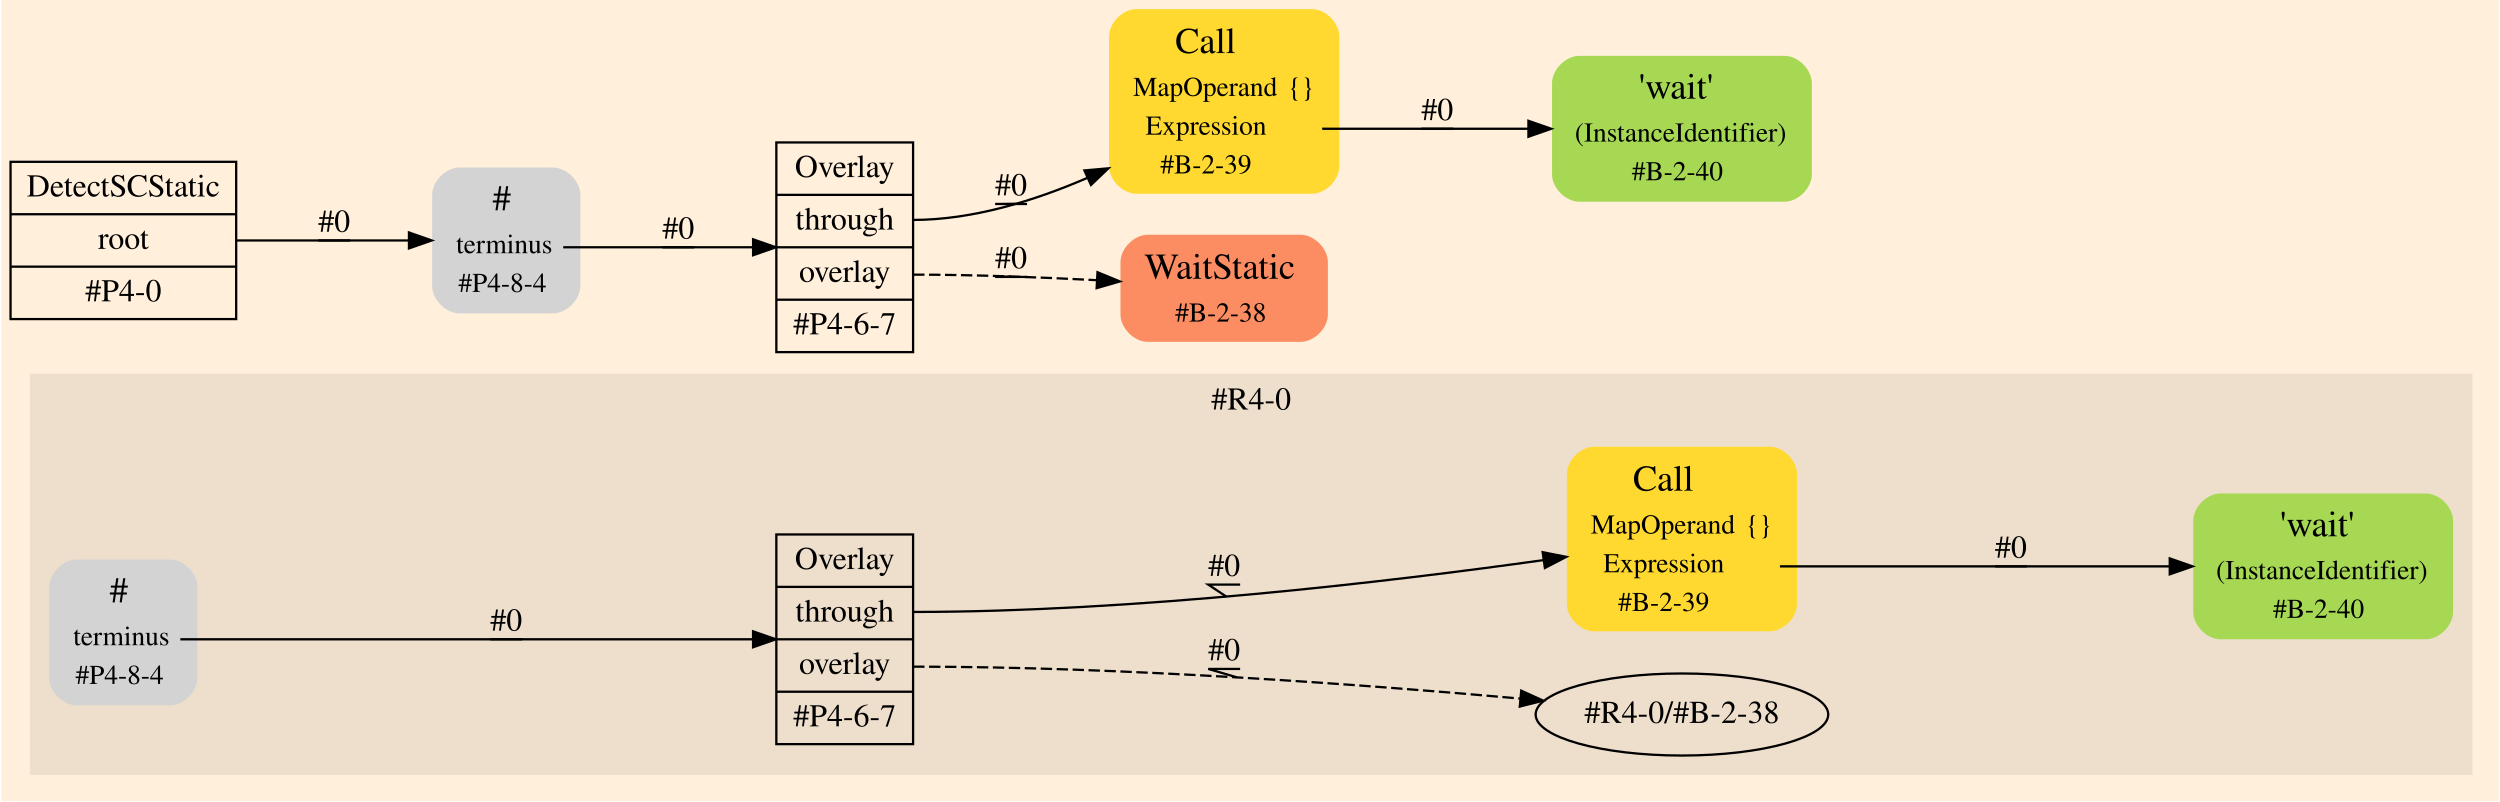
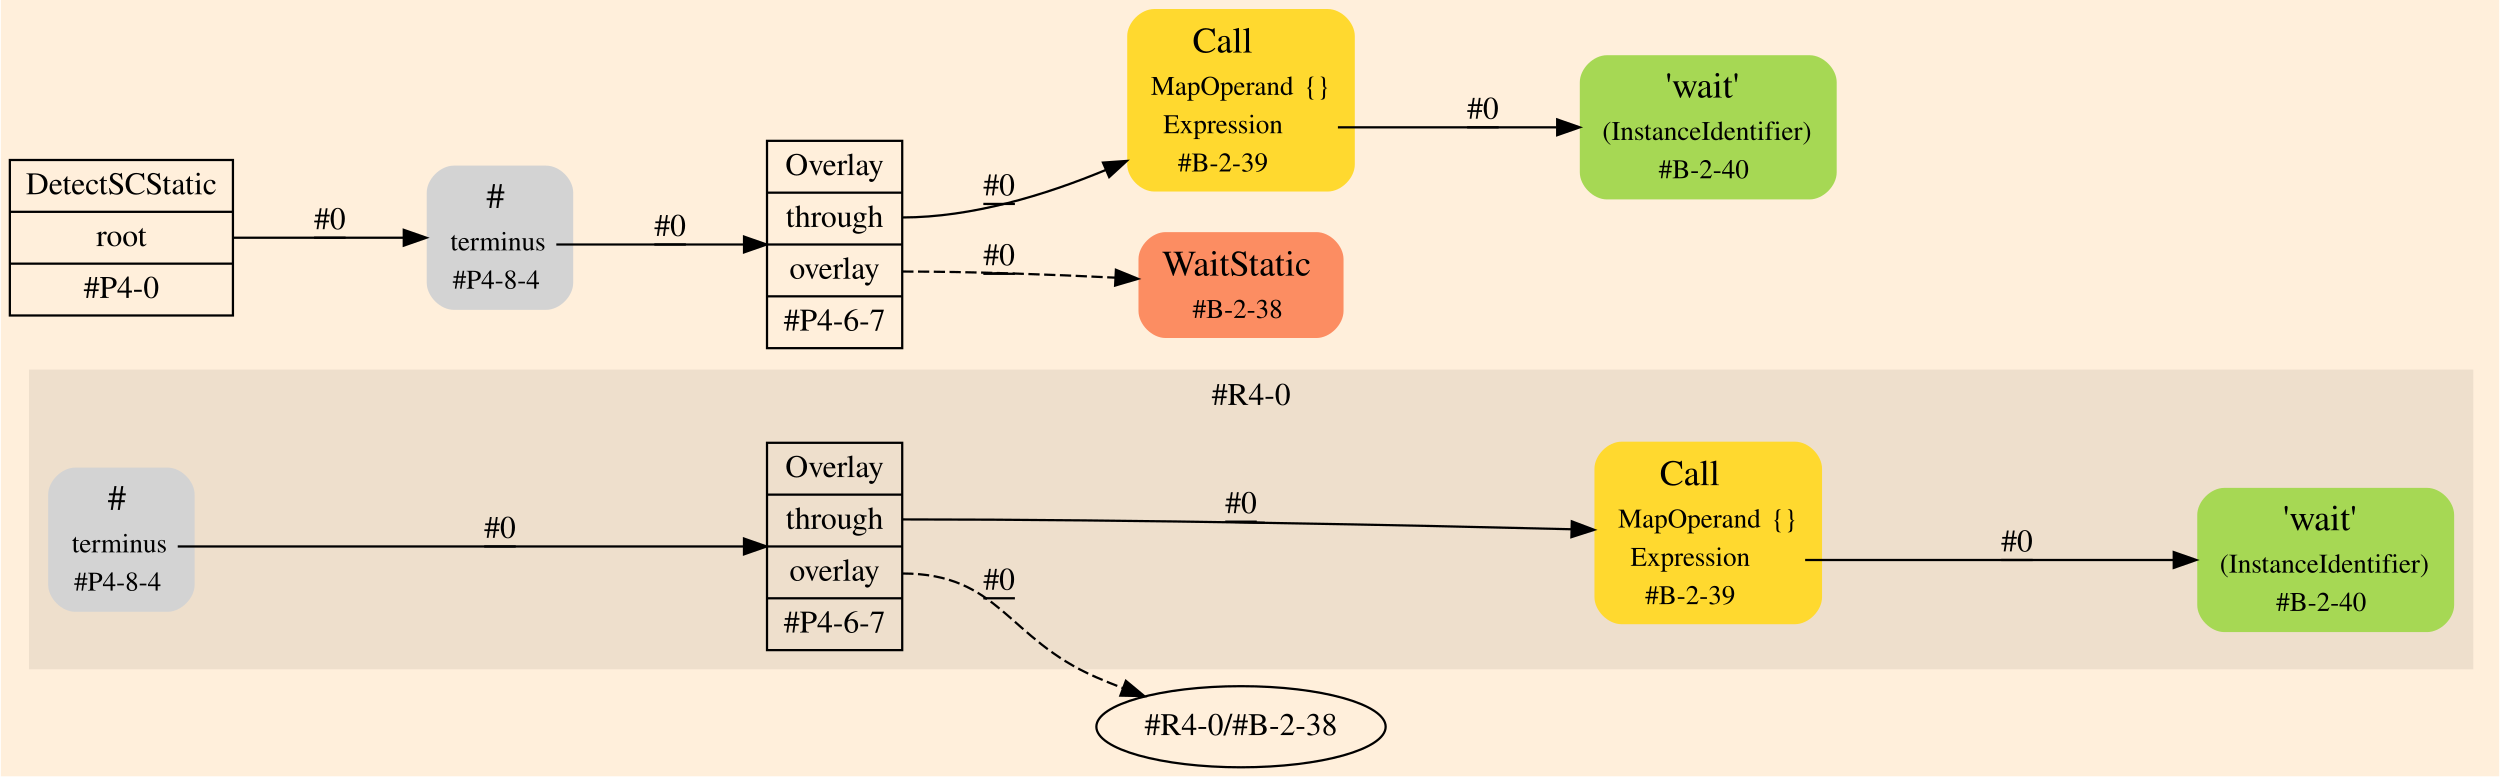
- <svg xmlns="http://www.w3.org/2000/svg" width="1008pt" height="323pt" viewBox="0.00 0.00 1008.00 323.37">
-   <g id="graph0" class="graph" transform="scale(.92 .92) rotate(0) translate(4 347.5)">
-     <polygon fill="#ffefdb" stroke="transparent" points="-4,4 -4,-347.5 1091.689,-347.5 1091.689,4 -4,4" />
+ <svg xmlns="http://www.w3.org/2000/svg" width="1008pt" height="313pt" viewBox="0.00 0.00 1008.00 313.21">
+   <g id="graph0" class="graph" transform="scale(.9092 .9092) rotate(0) translate(4 340.5)">
+     <polygon fill="#ffefdb" stroke="transparent" points="-4,4 -4,-340.5 1104.689,-340.5 1104.689,4 -4,4" />
    <g id="clust1" class="cluster">
-       <polygon fill="#eedfcc" stroke="#eedfcc" points="9,-8 9,-183 1079.689,-183 1079.689,-8 9,-8" />
-       <text text-anchor="middle" x="544.344" y="-167.8" font-family="Times,serif" font-size="14.00" fill="#000000">#R4-0</text>
+       <polygon fill="#eedfcc" stroke="#eedfcc" points="9,-44 9,-176 1092.689,-176 1092.689,-44 9,-44" />
+       <text text-anchor="middle" x="550.844" y="-160.8" font-family="Times,serif" font-size="14.00" fill="#000000">#R4-0</text>
    </g>
    <g id="node1" class="node">
-       <path fill="#a6d854" stroke="transparent" d="M1059.689,-131C1059.689,-131 969.689,-131 969.689,-131 963.689,-131 957.689,-125 957.689,-119 957.689,-119 957.689,-79 957.689,-79 957.689,-73 963.689,-67 969.689,-67 969.689,-67 1059.689,-67 1059.689,-67 1065.689,-67 1071.689,-73 1071.689,-79 1071.689,-79 1071.689,-119 1071.689,-119 1071.689,-125 1065.689,-131 1059.689,-131" />
-       <text text-anchor="start" x="995.689" y="-112.2" font-family="Times,serif" font-size="16.00" fill="#000000">'wait'</text>
-       <text text-anchor="start" x="967.689" y="-93.4" font-family="Times,serif" font-size="12.00" fill="#000000">(InstanceIdentifier)</text>
-       <text text-anchor="start" x="992.689" y="-76.4" font-family="Times,serif" font-size="12.00" fill="#000000">#B-2-40</text>
+       <path fill="#a6d854" stroke="transparent" d="M1072.689,-124C1072.689,-124 982.689,-124 982.689,-124 976.689,-124 970.689,-118 970.689,-112 970.689,-112 970.689,-72 970.689,-72 970.689,-66 976.689,-60 982.689,-60 982.689,-60 1072.689,-60 1072.689,-60 1078.689,-60 1084.689,-66 1084.689,-72 1084.689,-72 1084.689,-112 1084.689,-112 1084.689,-118 1078.689,-124 1072.689,-124" />
+       <text text-anchor="start" x="1008.689" y="-105.2" font-family="Times,serif" font-size="16.00" fill="#000000">'wait'</text>
+       <text text-anchor="start" x="980.689" y="-86.4" font-family="Times,serif" font-size="12.00" fill="#000000">(InstanceIdentifier)</text>
+       <text text-anchor="start" x="1005.689" y="-69.4" font-family="Times,serif" font-size="12.00" fill="#000000">#B-2-40</text>
    </g>
    <g id="node2" class="node">
-       <path fill="#ffd92f" stroke="transparent" d="M771.844,-151.5C771.844,-151.5 694.844,-151.5 694.844,-151.5 688.844,-151.5 682.844,-145.5 682.844,-139.5 682.844,-139.5 682.844,-82.5 682.844,-82.5 682.844,-76.5 688.844,-70.5 694.844,-70.5 694.844,-70.5 771.844,-70.5 771.844,-70.5 777.844,-70.5 783.844,-76.5 783.844,-82.5 783.844,-82.5 783.844,-139.5 783.844,-139.5 783.844,-145.5 777.844,-151.5 771.844,-151.5" />
-       <text text-anchor="start" x="711.844" y="-132.2" font-family="Times,serif" font-size="16.00" fill="#000000">Call</text>
-       <text text-anchor="start" x="693.344" y="-113.4" font-family="Times,serif" font-size="12.00" fill="#000000">MapOperand</text>
-       <text text-anchor="start" x="761.344" y="-113.4" font-family="Times,serif" font-size="12.00" fill="#000000">{}</text>
-       <text text-anchor="start" x="698.844" y="-96.4" font-family="Times,serif" font-size="12.00" fill="#000000">Expression</text>
-       <text text-anchor="start" x="705.344" y="-79.4" font-family="Times,serif" font-size="12.00" fill="#000000">#B-2-39</text>
+       <path fill="#ffd92f" stroke="transparent" d="M792.189,-144.5C792.189,-144.5 715.189,-144.5 715.189,-144.5 709.189,-144.5 703.189,-138.5 703.189,-132.5 703.189,-132.5 703.189,-75.5 703.189,-75.5 703.189,-69.5 709.189,-63.5 715.189,-63.5 715.189,-63.5 792.189,-63.5 792.189,-63.5 798.189,-63.5 804.189,-69.5 804.189,-75.5 804.189,-75.5 804.189,-132.5 804.189,-132.5 804.189,-138.5 798.189,-144.5 792.189,-144.5" />
+       <text text-anchor="start" x="732.189" y="-125.2" font-family="Times,serif" font-size="16.00" fill="#000000">Call</text>
+       <text text-anchor="start" x="713.689" y="-106.4" font-family="Times,serif" font-size="12.00" fill="#000000">MapOperand</text>
+       <text text-anchor="start" x="781.689" y="-106.4" font-family="Times,serif" font-size="12.00" fill="#000000">{}</text>
+       <text text-anchor="start" x="719.189" y="-89.4" font-family="Times,serif" font-size="12.00" fill="#000000">Expression</text>
+       <text text-anchor="start" x="725.689" y="-72.4" font-family="Times,serif" font-size="12.00" fill="#000000">#B-2-39</text>
    </g>
    <g id="edge1" class="edge">
-       <path fill="none" stroke="#000000" d="M776.344,-99C833.977,-99 899.449,-99 947.171,-99" />
-       <polygon fill="#000000" stroke="#000000" points="947.379,-102.5 957.379,-99 947.379,-95.5 947.379,-102.5" />
-       <text text-anchor="middle" x="877.689" y="-102.8" font-family="Times,serif" font-size="14.00" fill="#000000">#0</text>
-       <polyline fill="none" stroke="#000000" points="884.689,-99 870.689,-99 877.853,-99 " />
+       <path fill="none" stroke="#000000" d="M796.689,-92C851.683,-92 914.042,-92 960.096,-92" />
+       <polygon fill="#000000" stroke="#000000" points="960.255,-95.5 970.255,-92 960.255,-88.5 960.255,-95.5" />
+       <text text-anchor="middle" x="890.689" y="-95.8" font-family="Times,serif" font-size="14.00" fill="#000000">#0</text>
+       <polyline fill="none" stroke="#000000" points="897.689,-92 883.689,-92 890.633,-92 " />
    </g>
    <g id="node3" class="node">
-       <path fill="#d3d3d3" stroke="transparent" d="M70,-102C70,-102 29,-102 29,-102 23,-102 17,-96 17,-90 17,-90 17,-50 17,-50 17,-44 23,-38 29,-38 29,-38 70,-38 70,-38 76,-38 82,-44 82,-50 82,-50 82,-90 82,-90 82,-96 76,-102 70,-102" />
-       <text text-anchor="start" x="43.5" y="-83.2" font-family="Times,serif" font-size="16.00" fill="#000000">#</text>
-       <text text-anchor="start" x="27.5" y="-64.4" font-family="Times,serif" font-size="12.00" fill="#000000">terminus</text>
-       <text text-anchor="start" x="28.5" y="-47.4" font-family="Times,serif" font-size="12.00" fill="#000000">#P4-8-4</text>
+       <path fill="#d3d3d3" stroke="transparent" d="M70,-133C70,-133 29,-133 29,-133 23,-133 17,-127 17,-121 17,-121 17,-81 17,-81 17,-75 23,-69 29,-69 29,-69 70,-69 70,-69 76,-69 82,-75 82,-81 82,-81 82,-121 82,-121 82,-127 76,-133 70,-133" />
+       <text text-anchor="start" x="43.5" y="-114.2" font-family="Times,serif" font-size="16.00" fill="#000000">#</text>
+       <text text-anchor="start" x="27.5" y="-95.4" font-family="Times,serif" font-size="12.00" fill="#000000">terminus</text>
+       <text text-anchor="start" x="28.5" y="-78.4" font-family="Times,serif" font-size="12.00" fill="#000000">#P4-8-4</text>
    </g>
    <g id="node4" class="node">
-       <polygon fill="#eedfcc" stroke="#000000" points="336,-21 336,-113 396,-113 396,-21 336,-21" />
-       <text text-anchor="middle" x="366" y="-97.8" font-family="Times,serif" font-size="14.00" fill="#000000">Overlay</text>
-       <polyline fill="none" stroke="#000000" points="336,-90 396,-90 " />
-       <text text-anchor="middle" x="366" y="-74.8" font-family="Times,serif" font-size="14.00" fill="#000000">through</text>
-       <polyline fill="none" stroke="#000000" points="336,-67 396,-67 " />
-       <text text-anchor="middle" x="366" y="-51.8" font-family="Times,serif" font-size="14.00" fill="#000000">overlay</text>
-       <polyline fill="none" stroke="#000000" points="336,-44 396,-44 " />
-       <text text-anchor="middle" x="366" y="-28.8" font-family="Times,serif" font-size="14.00" fill="#000000">#P4-6-7</text>
+       <polygon fill="#eedfcc" stroke="#000000" points="336,-52 336,-144 396,-144 396,-52 336,-52" />
+       <text text-anchor="middle" x="366" y="-128.8" font-family="Times,serif" font-size="14.00" fill="#000000">Overlay</text>
+       <polyline fill="none" stroke="#000000" points="336,-121 396,-121 " />
+       <text text-anchor="middle" x="366" y="-105.8" font-family="Times,serif" font-size="14.00" fill="#000000">through</text>
+       <polyline fill="none" stroke="#000000" points="336,-98 396,-98 " />
+       <text text-anchor="middle" x="366" y="-82.8" font-family="Times,serif" font-size="14.00" fill="#000000">overlay</text>
+       <polyline fill="none" stroke="#000000" points="336,-75 396,-75 " />
+       <text text-anchor="middle" x="366" y="-59.8" font-family="Times,serif" font-size="14.00" fill="#000000">#P4-6-7</text>
    </g>
    <g id="edge2" class="edge">
-       <path fill="none" stroke="#000000" d="M74.5,-67C164.119,-67 269.238,-67 325.528,-67" />
-       <polygon fill="#000000" stroke="#000000" points="325.786,-70.5 335.786,-67 325.786,-63.5 325.786,-70.5" />
-       <text text-anchor="middle" x="217.5" y="-70.8" font-family="Times,serif" font-size="14.00" fill="#000000">#0</text>
-       <polyline fill="none" stroke="#000000" points="224.5,-67 210.5,-67 217.71,-67 " />
+       <path fill="none" stroke="#000000" d="M74.5,-98C164.119,-98 269.238,-98 325.528,-98" />
+       <polygon fill="#000000" stroke="#000000" points="325.786,-101.5 335.786,-98 325.786,-94.5 325.786,-101.5" />
+       <text text-anchor="middle" x="217.5" y="-101.8" font-family="Times,serif" font-size="14.00" fill="#000000">#0</text>
+       <polyline fill="none" stroke="#000000" points="224.5,-98 210.5,-98 217.71,-98 " />
    </g>
    <g id="edge3" class="edge">
-       <path fill="none" stroke="#000000" d="M396,-79C493.086,-79 605.188,-92.298 672.601,-101.749" />
-       <polygon fill="#000000" stroke="#000000" points="672.229,-105.231 682.622,-103.172 673.213,-98.301 672.229,-105.231" />
-       <text text-anchor="middle" x="532.5" y="-94.8" font-family="Times,serif" font-size="14.00" fill="#000000">#0</text>
-       <polyline fill="none" stroke="#000000" points="539.5,-91 525.5,-91 533.4,-85.747 " />
+       <path fill="none" stroke="#000000" d="M396,-110C500.333,-110 621.761,-107.416 692.922,-105.64" />
+       <polygon fill="#000000" stroke="#000000" points="693.14,-109.136 703.048,-105.384 692.963,-102.138 693.14,-109.136" />
+       <text text-anchor="middle" x="546.344" y="-112.8" font-family="Times,serif" font-size="14.00" fill="#000000">#0</text>
+       <polyline fill="none" stroke="#000000" points="553.344,-109 539.344,-109 556.92,-108.486 " />
    </g>
    <g id="node5" class="node">
-       <ellipse fill="none" stroke="#000000" cx="733.344" cy="-34" rx="64.189" ry="18" />
-       <text text-anchor="middle" x="733.344" y="-30.3" font-family="Times,serif" font-size="14.00" fill="#000000">#R4-0/#B-2-38</text>
+       <ellipse fill="none" stroke="#000000" cx="546.344" cy="-18" rx="64.189" ry="18" />
+       <text text-anchor="middle" x="546.344" y="-14.3" font-family="Times,serif" font-size="14.00" fill="#000000">#R4-0/#B-2-38</text>
    </g>
    <g id="edge4" class="edge">
-       <path fill="none" stroke="#000000" stroke-dasharray="5,2" d="M396,-55C488.094,-55 594.058,-47.107 662.273,-40.999" />
-       <polygon fill="#000000" stroke="#000000" points="662.83,-44.463 672.473,-40.074 662.198,-37.492 662.83,-44.463" />
-       <text text-anchor="middle" x="532.5" y="-57.8" font-family="Times,serif" font-size="14.00" fill="#000000">#0</text>
-       <polyline fill="none" stroke="#000000" points="539.5,-54 525.5,-54 538.126,-50.288 " />
+       <path fill="none" stroke="#000000" stroke-dasharray="5,2" d="M396,-86C439.346,-86 442.251,-57.291 482,-40 485.836,-38.331 489.844,-36.703 493.901,-35.136" />
+       <polygon fill="#000000" stroke="#000000" points="495.251,-38.368 503.402,-31.6 492.809,-31.808 495.251,-38.368" />
+       <text text-anchor="middle" x="439" y="-78.8" font-family="Times,serif" font-size="14.00" fill="#000000">#0</text>
+       <polyline fill="none" stroke="#000000" points="446,-75 432,-75 433.44,-74.865 " />
    </g>
    <g id="node6" class="node">
-       <polygon fill="#ffefdb" stroke="#000000" points="0,-207.5 0,-276.5 99,-276.5 99,-207.5 0,-207.5" />
-       <text text-anchor="middle" x="49.5" y="-261.3" font-family="Times,serif" font-size="14.00" fill="#000000">DetectSCStatic</text>
-       <polyline fill="none" stroke="#000000" points="0,-253.5 99,-253.5 " />
-       <text text-anchor="middle" x="49.5" y="-238.3" font-family="Times,serif" font-size="14.00" fill="#000000">root</text>
-       <polyline fill="none" stroke="#000000" points="0,-230.5 99,-230.5 " />
-       <text text-anchor="middle" x="49.5" y="-215.3" font-family="Times,serif" font-size="14.00" fill="#000000">#P4-0</text>
+       <polygon fill="#ffefdb" stroke="#000000" points="0,-200.5 0,-269.5 99,-269.5 99,-200.5 0,-200.5" />
+       <text text-anchor="middle" x="49.5" y="-254.3" font-family="Times,serif" font-size="14.00" fill="#000000">DetectSCStatic</text>
+       <polyline fill="none" stroke="#000000" points="0,-246.5 99,-246.5 " />
+       <text text-anchor="middle" x="49.5" y="-231.3" font-family="Times,serif" font-size="14.00" fill="#000000">root</text>
+       <polyline fill="none" stroke="#000000" points="0,-223.5 99,-223.5 " />
+       <text text-anchor="middle" x="49.5" y="-208.3" font-family="Times,serif" font-size="14.00" fill="#000000">#P4-0</text>
    </g>
    <g id="node7" class="node">
-       <path fill="#d3d3d3" stroke="transparent" d="M238,-274C238,-274 197,-274 197,-274 191,-274 185,-268 185,-262 185,-262 185,-222 185,-222 185,-216 191,-210 197,-210 197,-210 238,-210 238,-210 244,-210 250,-216 250,-222 250,-222 250,-262 250,-262 250,-268 244,-274 238,-274" />
-       <text text-anchor="start" x="211.5" y="-255.2" font-family="Times,serif" font-size="16.00" fill="#000000">#</text>
-       <text text-anchor="start" x="195.5" y="-236.4" font-family="Times,serif" font-size="12.00" fill="#000000">terminus</text>
-       <text text-anchor="start" x="196.5" y="-219.4" font-family="Times,serif" font-size="12.00" fill="#000000">#P4-8-4</text>
+       <path fill="#d3d3d3" stroke="transparent" d="M238,-267C238,-267 197,-267 197,-267 191,-267 185,-261 185,-255 185,-255 185,-215 185,-215 185,-209 191,-203 197,-203 197,-203 238,-203 238,-203 244,-203 250,-209 250,-215 250,-215 250,-255 250,-255 250,-261 244,-267 238,-267" />
+       <text text-anchor="start" x="211.5" y="-248.2" font-family="Times,serif" font-size="16.00" fill="#000000">#</text>
+       <text text-anchor="start" x="195.5" y="-229.4" font-family="Times,serif" font-size="12.00" fill="#000000">terminus</text>
+       <text text-anchor="start" x="196.5" y="-212.4" font-family="Times,serif" font-size="12.00" fill="#000000">#P4-8-4</text>
    </g>
    <g id="edge5" class="edge">
-       <path fill="none" stroke="#000000" d="M99,-242C124.042,-242 152.06,-242 174.564,-242" />
-       <polygon fill="#000000" stroke="#000000" points="174.806,-245.5 184.806,-242 174.806,-238.5 174.806,-245.5" />
-       <text text-anchor="middle" x="142" y="-245.8" font-family="Times,serif" font-size="14.00" fill="#000000">#0</text>
-       <polyline fill="none" stroke="#000000" points="149,-242 135,-242 141.97,-242 " />
+       <path fill="none" stroke="#000000" d="M99,-235C124.042,-235 152.06,-235 174.564,-235" />
+       <polygon fill="#000000" stroke="#000000" points="174.806,-238.5 184.806,-235 174.806,-231.5 174.806,-238.5" />
+       <text text-anchor="middle" x="142" y="-238.8" font-family="Times,serif" font-size="14.00" fill="#000000">#0</text>
+       <polyline fill="none" stroke="#000000" points="149,-235 135,-235 141.97,-235 " />
    </g>
    <g id="node8" class="node">
-       <polygon fill="#ffefdb" stroke="#000000" points="336,-193 336,-285 396,-285 396,-193 336,-193" />
-       <text text-anchor="middle" x="366" y="-269.8" font-family="Times,serif" font-size="14.00" fill="#000000">Overlay</text>
-       <polyline fill="none" stroke="#000000" points="336,-262 396,-262 " />
-       <text text-anchor="middle" x="366" y="-246.8" font-family="Times,serif" font-size="14.00" fill="#000000">through</text>
-       <polyline fill="none" stroke="#000000" points="336,-239 396,-239 " />
-       <text text-anchor="middle" x="366" y="-223.8" font-family="Times,serif" font-size="14.00" fill="#000000">overlay</text>
-       <polyline fill="none" stroke="#000000" points="336,-216 396,-216 " />
-       <text text-anchor="middle" x="366" y="-200.8" font-family="Times,serif" font-size="14.00" fill="#000000">#P4-6-7</text>
+       <polygon fill="#ffefdb" stroke="#000000" points="336,-186 336,-278 396,-278 396,-186 336,-186" />
+       <text text-anchor="middle" x="366" y="-262.8" font-family="Times,serif" font-size="14.00" fill="#000000">Overlay</text>
+       <polyline fill="none" stroke="#000000" points="336,-255 396,-255 " />
+       <text text-anchor="middle" x="366" y="-239.8" font-family="Times,serif" font-size="14.00" fill="#000000">through</text>
+       <polyline fill="none" stroke="#000000" points="336,-232 396,-232 " />
+       <text text-anchor="middle" x="366" y="-216.8" font-family="Times,serif" font-size="14.00" fill="#000000">overlay</text>
+       <polyline fill="none" stroke="#000000" points="336,-209 396,-209 " />
+       <text text-anchor="middle" x="366" y="-193.8" font-family="Times,serif" font-size="14.00" fill="#000000">#P4-6-7</text>
    </g>
    <g id="edge6" class="edge">
-       <path fill="none" stroke="#000000" d="M242.5,-239C270.236,-239 301.475,-239 325.595,-239" />
-       <polygon fill="#000000" stroke="#000000" points="325.801,-242.5 335.801,-239 325.801,-235.5 325.801,-242.5" />
-       <text text-anchor="middle" x="293" y="-242.8" font-family="Times,serif" font-size="14.00" fill="#000000">#0</text>
-       <polyline fill="none" stroke="#000000" points="300,-239 286,-239 292.726,-239 " />
+       <path fill="none" stroke="#000000" d="M242.5,-232C270.236,-232 301.475,-232 325.595,-232" />
+       <polygon fill="#000000" stroke="#000000" points="325.801,-235.5 335.801,-232 325.801,-228.5 325.801,-235.5" />
+       <text text-anchor="middle" x="293" y="-235.8" font-family="Times,serif" font-size="14.00" fill="#000000">#0</text>
+       <polyline fill="none" stroke="#000000" points="300,-232 286,-232 292.726,-232 " />
    </g>
    <g id="node9" class="node">
-       <path fill="#ffd92f" stroke="transparent" d="M571,-343.5C571,-343.5 494,-343.5 494,-343.5 488,-343.5 482,-337.5 482,-331.5 482,-331.5 482,-274.5 482,-274.5 482,-268.5 488,-262.5 494,-262.5 494,-262.5 571,-262.5 571,-262.5 577,-262.5 583,-268.5 583,-274.5 583,-274.5 583,-331.5 583,-331.5 583,-337.5 577,-343.5 571,-343.5" />
-       <text text-anchor="start" x="511" y="-324.2" font-family="Times,serif" font-size="16.00" fill="#000000">Call</text>
-       <text text-anchor="start" x="492.5" y="-305.4" font-family="Times,serif" font-size="12.00" fill="#000000">MapOperand</text>
-       <text text-anchor="start" x="560.5" y="-305.4" font-family="Times,serif" font-size="12.00" fill="#000000">{}</text>
-       <text text-anchor="start" x="498" y="-288.4" font-family="Times,serif" font-size="12.00" fill="#000000">Expression</text>
-       <text text-anchor="start" x="504.5" y="-271.4" font-family="Times,serif" font-size="12.00" fill="#000000">#B-2-39</text>
+       <path fill="#ffd92f" stroke="transparent" d="M584.844,-336.5C584.844,-336.5 507.844,-336.5 507.844,-336.5 501.844,-336.5 495.844,-330.5 495.844,-324.5 495.844,-324.5 495.844,-267.5 495.844,-267.5 495.844,-261.5 501.844,-255.5 507.844,-255.5 507.844,-255.5 584.844,-255.5 584.844,-255.5 590.844,-255.5 596.844,-261.5 596.844,-267.5 596.844,-267.5 596.844,-324.5 596.844,-324.5 596.844,-330.5 590.844,-336.5 584.844,-336.5" />
+       <text text-anchor="start" x="524.844" y="-317.2" font-family="Times,serif" font-size="16.00" fill="#000000">Call</text>
+       <text text-anchor="start" x="506.344" y="-298.4" font-family="Times,serif" font-size="12.00" fill="#000000">MapOperand</text>
+       <text text-anchor="start" x="574.344" y="-298.4" font-family="Times,serif" font-size="12.00" fill="#000000">{}</text>
+       <text text-anchor="start" x="511.844" y="-281.4" font-family="Times,serif" font-size="12.00" fill="#000000">Expression</text>
+       <text text-anchor="start" x="518.344" y="-264.4" font-family="Times,serif" font-size="12.00" fill="#000000">#B-2-39</text>
    </g>
    <g id="edge7" class="edge">
-       <path fill="none" stroke="#000000" d="M396,-251C422.077,-251 449.23,-259.39 472.385,-269.43" />
-       <polygon fill="#000000" stroke="#000000" points="471.162,-272.719 481.716,-273.657 474.051,-266.342 471.162,-272.719" />
-       <text text-anchor="middle" x="439" y="-261.8" font-family="Times,serif" font-size="14.00" fill="#000000">#0</text>
-       <polyline fill="none" stroke="#000000" points="446,-258 432,-258 441.326,-258.11 " />
+       <path fill="none" stroke="#000000" d="M396,-244C426.882,-244 459.469,-253.921 486.38,-265.095" />
+       <polygon fill="#000000" stroke="#000000" points="485.081,-268.347 495.65,-269.086 487.849,-261.917 485.081,-268.347" />
+       <text text-anchor="middle" x="439" y="-253.8" font-family="Times,serif" font-size="14.00" fill="#000000">#0</text>
+       <polyline fill="none" stroke="#000000" points="446,-250 432,-250 440.876,-249.909 " />
    </g>
    <g id="node11" class="node">
-       <path fill="#fc8d62" stroke="transparent" d="M566,-244.5C566,-244.5 499,-244.5 499,-244.5 493,-244.5 487,-238.5 487,-232.5 487,-232.5 487,-209.5 487,-209.5 487,-203.5 493,-197.5 499,-197.5 499,-197.5 566,-197.5 566,-197.5 572,-197.5 578,-203.5 578,-209.5 578,-209.5 578,-232.5 578,-232.5 578,-238.5 572,-244.5 566,-244.5" />
-       <text text-anchor="start" x="497.5" y="-225.2" font-family="Times,serif" font-size="16.00" fill="#000000">WaitStatic</text>
-       <text text-anchor="start" x="511" y="-206.4" font-family="Times,serif" font-size="12.00" fill="#000000">#B-2-38</text>
+       <path fill="#fc8d62" stroke="transparent" d="M579.844,-237.5C579.844,-237.5 512.844,-237.5 512.844,-237.5 506.844,-237.5 500.844,-231.5 500.844,-225.5 500.844,-225.5 500.844,-202.5 500.844,-202.5 500.844,-196.5 506.844,-190.5 512.844,-190.5 512.844,-190.5 579.844,-190.5 579.844,-190.5 585.844,-190.5 591.844,-196.5 591.844,-202.5 591.844,-202.5 591.844,-225.5 591.844,-225.5 591.844,-231.5 585.844,-237.5 579.844,-237.5" />
+       <text text-anchor="start" x="511.344" y="-218.2" font-family="Times,serif" font-size="16.00" fill="#000000">WaitStatic</text>
+       <text text-anchor="start" x="524.844" y="-199.4" font-family="Times,serif" font-size="12.00" fill="#000000">#B-2-38</text>
    </g>
    <g id="edge8" class="edge">
-       <path fill="none" stroke="#000000" stroke-dasharray="5,2" d="M396,-227C422.464,-227 451.785,-225.861 476.448,-224.575" />
-       <polygon fill="#000000" stroke="#000000" points="476.915,-228.055 486.711,-224.018 476.536,-221.065 476.915,-228.055" />
-       <text text-anchor="middle" x="439" y="-229.8" font-family="Times,serif" font-size="14.00" fill="#000000">#0</text>
-       <polyline fill="none" stroke="#000000" points="446,-226 432,-226 438.827,-226.206 " />
+       <path fill="none" stroke="#000000" stroke-dasharray="5,2" d="M396,-220C427.292,-220 462.217,-218.686 490.525,-217.288" />
+       <polygon fill="#000000" stroke="#000000" points="490.827,-220.778 500.636,-216.772 490.47,-213.787 490.827,-220.778" />
+       <text text-anchor="middle" x="439" y="-222.8" font-family="Times,serif" font-size="14.00" fill="#000000">#0</text>
+       <polyline fill="none" stroke="#000000" points="446,-219 432,-219 439.06,-219.327 " />
    </g>
    <g id="node10" class="node">
-       <path fill="#a6d854" stroke="transparent" d="M778.344,-323C778.344,-323 688.344,-323 688.344,-323 682.344,-323 676.344,-317 676.344,-311 676.344,-311 676.344,-271 676.344,-271 676.344,-265 682.344,-259 688.344,-259 688.344,-259 778.344,-259 778.344,-259 784.344,-259 790.344,-265 790.344,-271 790.344,-271 790.344,-311 790.344,-311 790.344,-317 784.344,-323 778.344,-323" />
-       <text text-anchor="start" x="714.344" y="-304.2" font-family="Times,serif" font-size="16.00" fill="#000000">'wait'</text>
-       <text text-anchor="start" x="686.344" y="-285.4" font-family="Times,serif" font-size="12.00" fill="#000000">(InstanceIdentifier)</text>
-       <text text-anchor="start" x="711.344" y="-268.4" font-family="Times,serif" font-size="12.00" fill="#000000">#B-2-40</text>
+       <path fill="#a6d854" stroke="transparent" d="M798.689,-316C798.689,-316 708.689,-316 708.689,-316 702.689,-316 696.689,-310 696.689,-304 696.689,-304 696.689,-264 696.689,-264 696.689,-258 702.689,-252 708.689,-252 708.689,-252 798.689,-252 798.689,-252 804.689,-252 810.689,-258 810.689,-264 810.689,-264 810.689,-304 810.689,-304 810.689,-310 804.689,-316 798.689,-316" />
+       <text text-anchor="start" x="734.689" y="-297.2" font-family="Times,serif" font-size="16.00" fill="#000000">'wait'</text>
+       <text text-anchor="start" x="706.689" y="-278.4" font-family="Times,serif" font-size="12.00" fill="#000000">(InstanceIdentifier)</text>
+       <text text-anchor="start" x="731.689" y="-261.4" font-family="Times,serif" font-size="12.00" fill="#000000">#B-2-40</text>
    </g>
    <g id="edge9" class="edge">
-       <path fill="none" stroke="#000000" d="M575.5,-291C605.154,-291 637.941,-291 665.914,-291" />
-       <polygon fill="#000000" stroke="#000000" points="665.988,-294.5 675.988,-291 665.988,-287.5 665.988,-294.5" />
-       <text text-anchor="middle" x="626" y="-294.8" font-family="Times,serif" font-size="14.00" fill="#000000">#0</text>
-       <polyline fill="none" stroke="#000000" points="633,-291 619,-291 626.022,-291 " />
+       <path fill="none" stroke="#000000" d="M589.344,-284C621.248,-284 656.635,-284 686.376,-284" />
+       <polygon fill="#000000" stroke="#000000" points="686.645,-287.5 696.645,-284 686.645,-280.5 686.645,-287.5" />
+       <text text-anchor="middle" x="653.689" y="-287.8" font-family="Times,serif" font-size="14.00" fill="#000000">#0</text>
+       <polyline fill="none" stroke="#000000" points="660.689,-284 646.689,-284 653.693,-284 " />
    </g>
  </g>
</svg>
